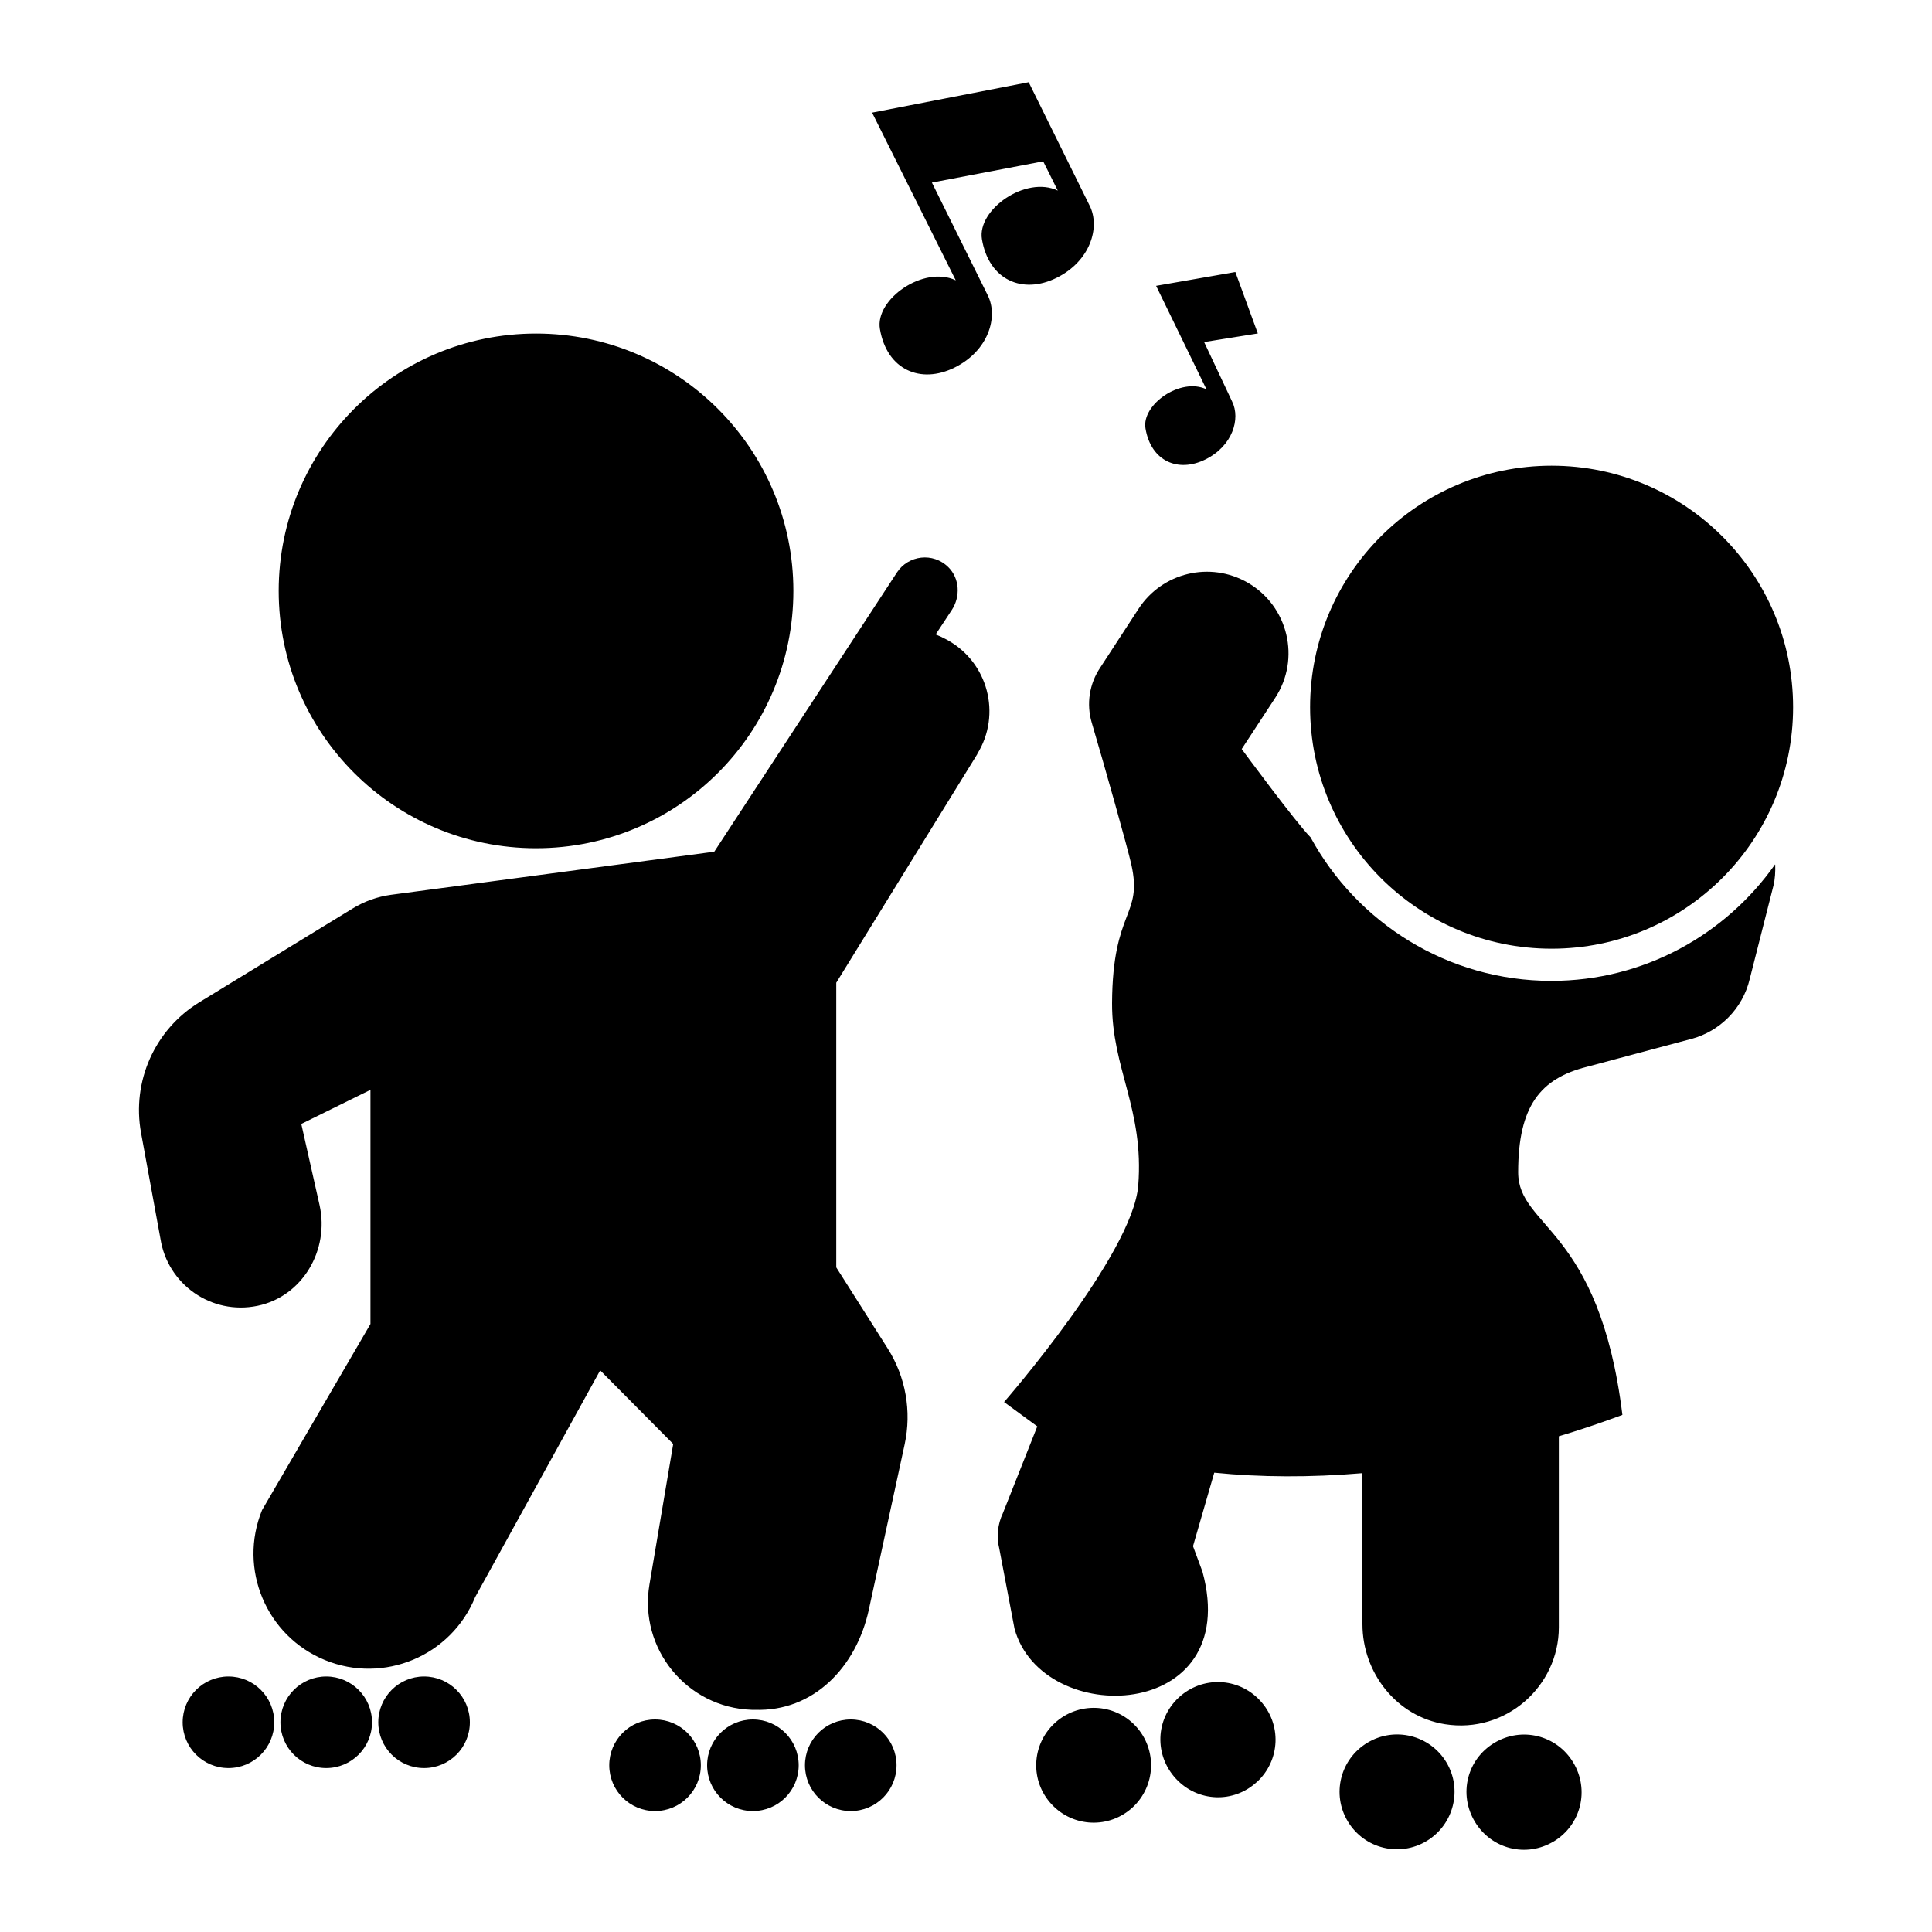
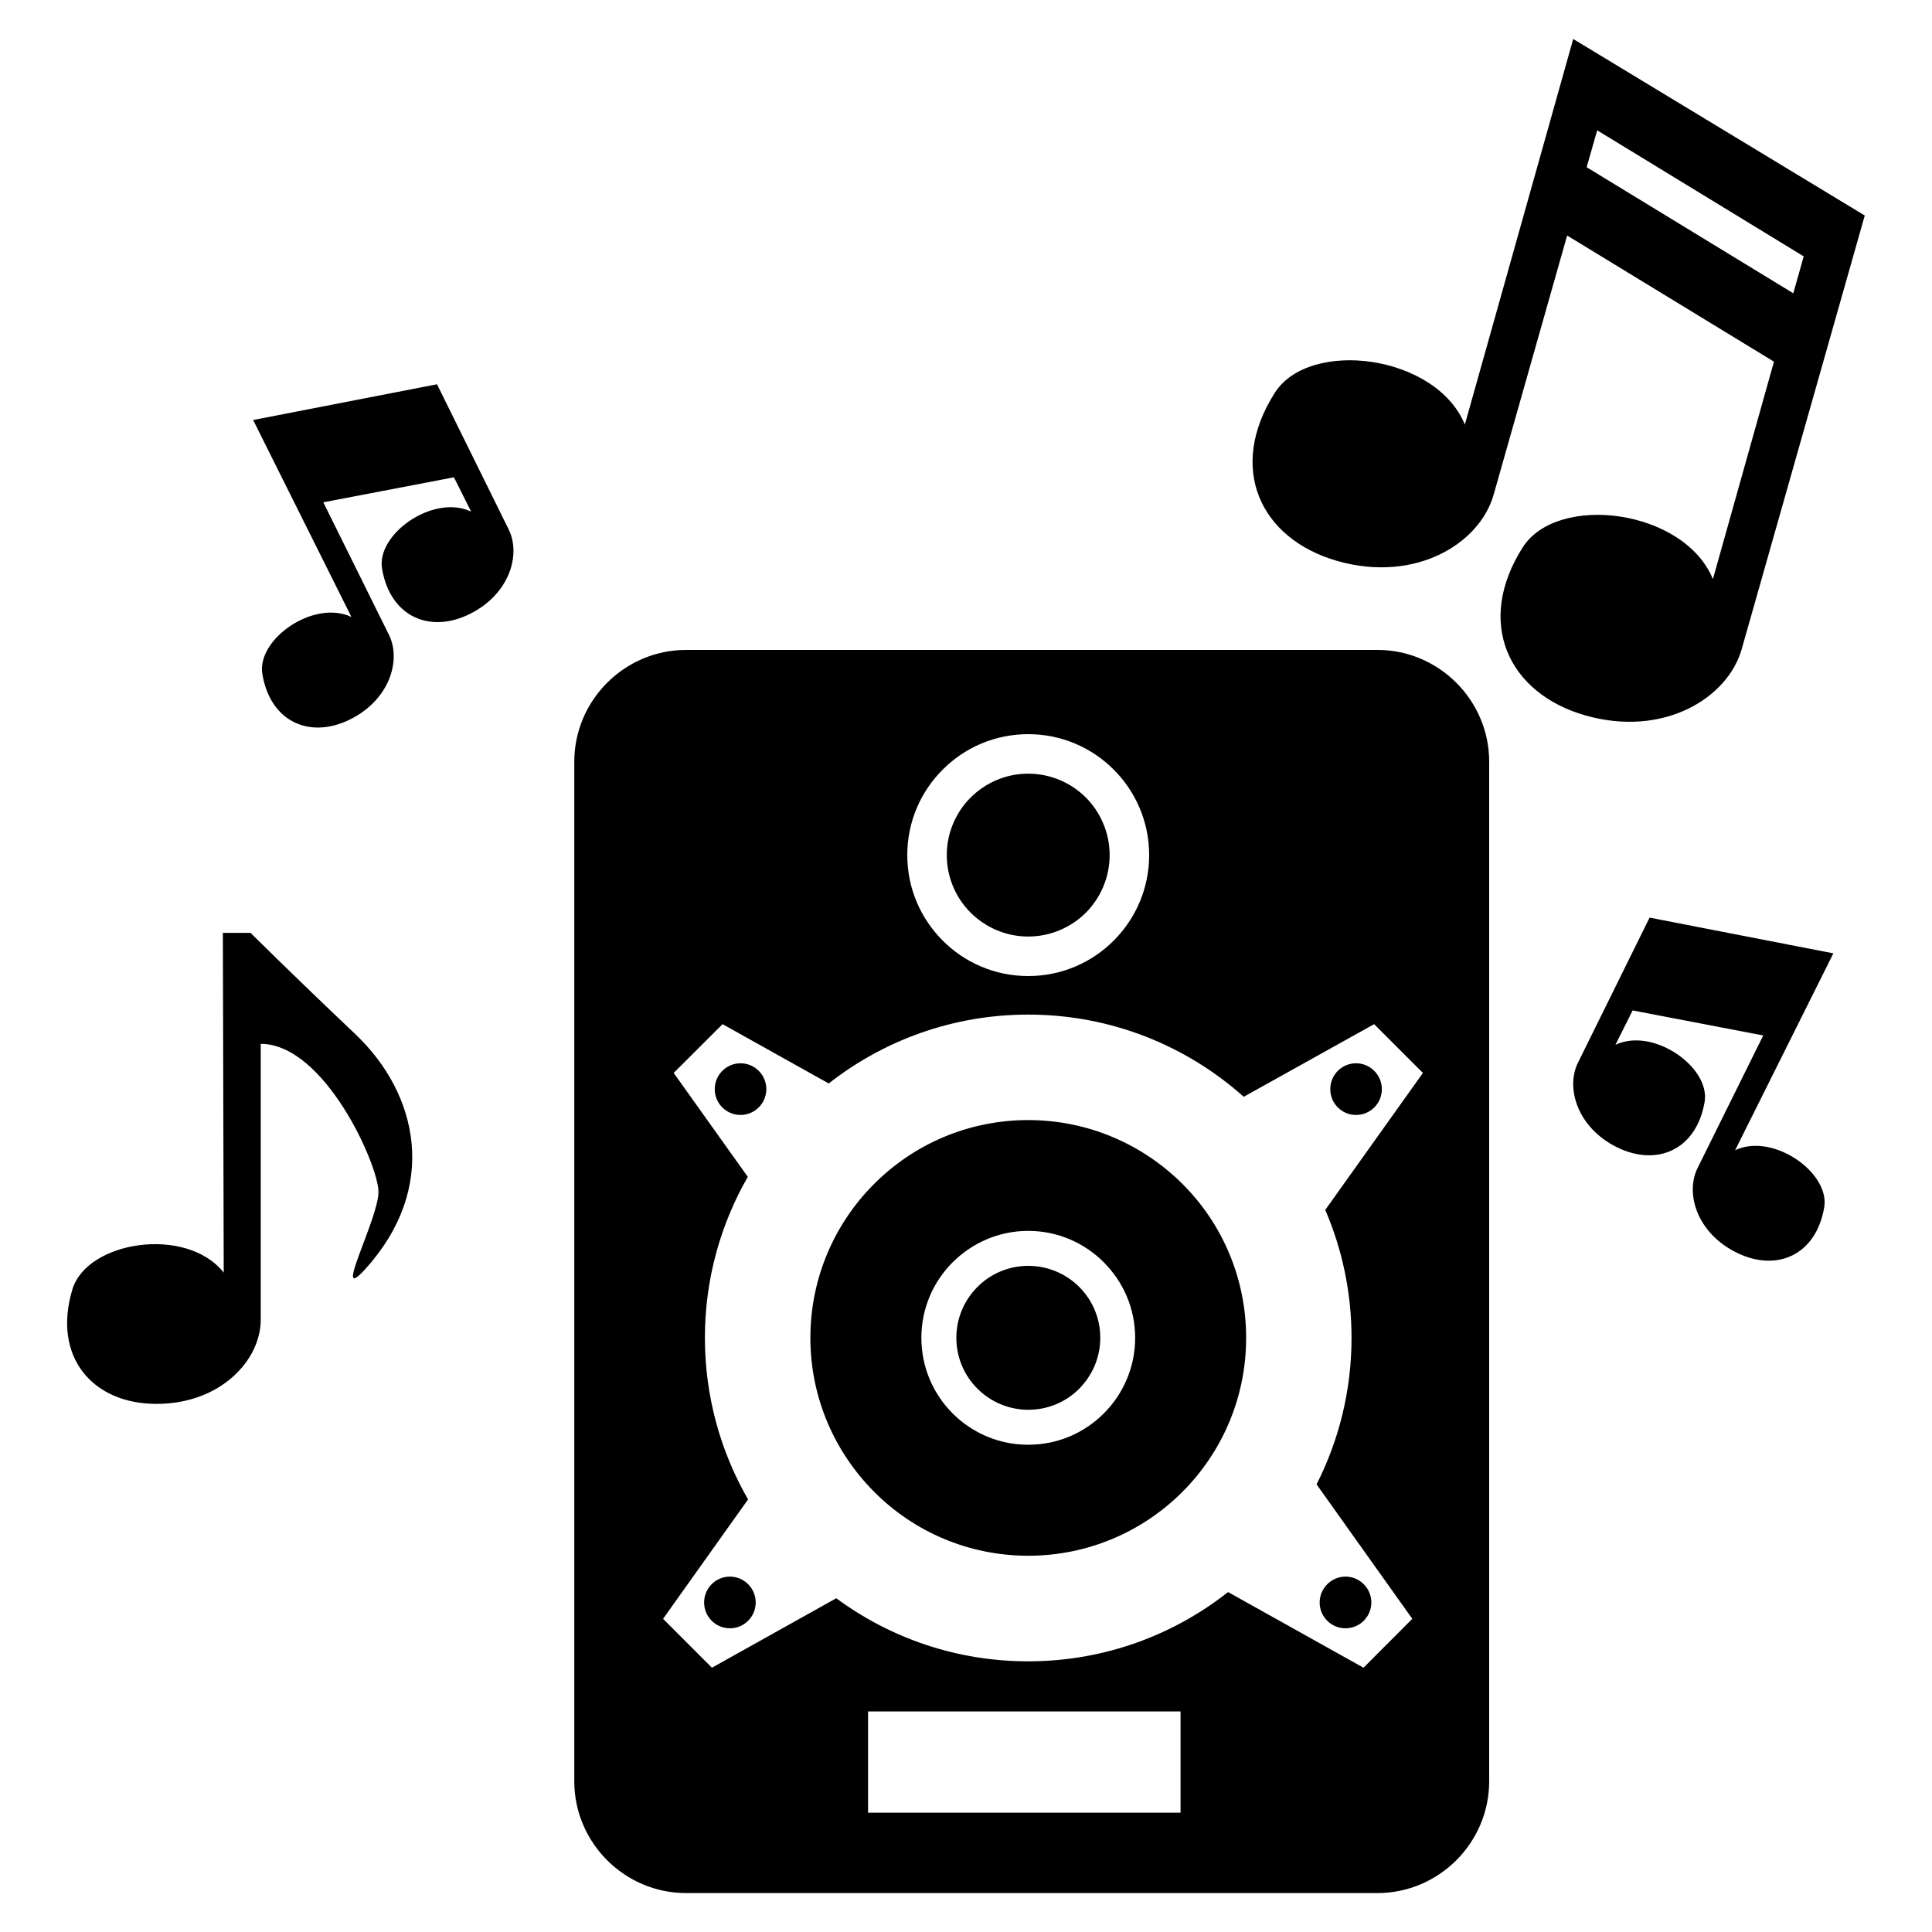
- <svg xmlns="http://www.w3.org/2000/svg" id="Capa_1" data-name="Capa 1" viewBox="0 0 200 200">
-   <path d="M183.77,89.52c.02.72-.01,1.46-.19,2.19l-2.45,9.64c-.74,3.1-3.12,5.4-6,6.19h-.02s-10.85,2.9-10.85,2.9c-4.79,1.21-7.1,4.04-7.1,10.91,0,5.78,8.4,5.66,10.79,25.12,0,0-3.34,1.26-6.58,2.21v19.78c0,6.11-5.5,11.03-11.79,10.03-4.99-.79-8.54-5.31-8.54-10.36v-15.63c-5.43.46-10.6.43-15.34-.05l-2.2,7.61.98,2.64c4.24,15.57-16.62,16.28-19.46,5.89l-1.57-8.26c-.31-1.23-.18-2.54.37-3.69l3.56-8.98-3.44-2.52s13.32-15.28,13.89-22.41c.62-7.91-2.74-12.09-2.71-18.89.05-9.79,3.21-8.93,1.99-14.37-.38-1.69-2.73-10.05-4.09-14.65-.58-1.95-.25-4.05.89-5.73l3.94-6.05c2.45-3.78,7.42-4.97,11.32-2.72h0c4.19,2.43,5.49,7.87,2.84,11.92l-3.47,5.3s5.66,7.68,7.13,9.14c4.81,8.84,14.18,14.86,24.93,14.86,9.56,0,18.02-4.77,23.15-12.05ZM160.62,48.21c-13.81,0-25,11.19-25,25s11.19,25,25,25,25-11.19,25-25-11.19-25-25-25h0ZM106.49,8.51l6.32,12.8c1.1,2.21.07,5.72-3.43,7.45-3.51,1.74-7.01.25-7.73-3.99-.52-3.07,4.54-6.62,7.85-5.04l-1.51-3.03-11.52,2.2,5.79,11.69c1.1,2.22.07,5.72-3.44,7.46-3.51,1.74-7.01.25-7.73-3.99-.53-3.08,4.53-6.62,7.85-5.04l-8.66-17.36,16.21-3.15ZM127.88,28.15l2.33,6.37-5.56.89,2.9,6.16c.88,1.78.06,4.59-2.76,5.99-2.82,1.4-5.64.2-6.21-3.21-.42-2.47,3.64-5.32,6.31-4.05l-5.21-10.71,8.2-1.43ZM117.25,187.1c2.41-2.24,2.56-5.99.32-8.41-2.24-2.41-6-2.53-8.4-.3-2.41,2.24-2.55,5.99-.31,8.39,2.24,2.41,5.98,2.55,8.4.31M130.13,184.46c2.42-2.25,2.57-5.99.31-8.42-2.25-2.43-6-2.56-8.42-.31-2.42,2.25-2.54,5.97-.29,8.4,2.25,2.43,5.97,2.58,8.39.33M147.69,190.58c2.81-1.7,3.73-5.35,2.03-8.16s-5.35-3.71-8.17-2.01c-2.82,1.7-3.72,5.34-2.02,8.15,1.7,2.82,5.34,3.72,8.16,2.02M160.84,190.63c2.83-1.71,3.73-5.34,2.02-8.18-1.71-2.84-5.35-3.73-8.18-2.02-2.83,1.71-3.71,5.32-2,8.16,1.71,2.84,5.32,3.74,8.15,2.04M23.65,173.55c-2.62,0-4.74,2.12-4.74,4.74s2.12,4.74,4.74,4.74,4.74-2.12,4.74-4.74-2.12-4.74-4.74-4.74ZM33.77,173.55c-2.62,0-4.74,2.12-4.74,4.74s2.12,4.74,4.74,4.74,4.74-2.12,4.74-4.74-2.12-4.74-4.74-4.74ZM43.9,173.55c-2.62,0-4.74,2.12-4.74,4.74s2.12,4.74,4.74,4.74,4.74-2.12,4.74-4.74-2.12-4.74-4.74-4.74ZM67.81,178c-2.62,0-4.74,2.12-4.74,4.74s2.12,4.74,4.74,4.74,4.74-2.12,4.74-4.74-2.12-4.74-4.74-4.74ZM77.94,178c-2.62,0-4.74,2.12-4.74,4.74s2.12,4.74,4.74,4.74,4.74-2.12,4.74-4.74-2.12-4.74-4.74-4.74ZM88.07,178c-2.62,0-4.74,2.12-4.74,4.74s2.12,4.74,4.74,4.74,4.74-2.12,4.74-4.74-2.12-4.74-4.74-4.74ZM55.49,87.81c14.72,0,26.64-11.93,26.64-26.64s-11.93-26.64-26.64-26.64-26.64,11.93-26.64,26.64,11.93,26.64,26.64,26.64ZM101.17,78.04c2.53-4.1,1.11-9.48-3.12-11.8l-.19-.1c-.33-.18-.66-.33-1-.46l1.66-2.52c.92-1.39.83-3.28-.35-4.45-1.59-1.57-4.14-1.23-5.31.54l-18.92,28.92-33.46,4.46c-1.4.19-2.75.67-3.96,1.41l-15.91,9.73c-4.6,2.83-6.98,8.19-6.01,13.5l2.01,10.97c.74,4.72,5.28,7.92,10.04,6.94,4.66-.96,7.47-5.78,6.43-10.43l-1.89-8.4,7.16-3.53v24.24l-11.22,19.26c-2.49,6.09.43,13.04,6.51,15.53,6.09,2.5,13.06-.42,15.55-6.52l12.94-23.47,7.56,7.62-2.46,14.55c-1.12,6.63,3.86,12.74,10.58,12.97h.3c6.12.22,10.54-4.44,11.83-10.36l3.71-17.12c.74-3.42.11-7-1.77-9.95l-5.31-8.37v-29.47l14.61-23.68Z" />
+ <svg xmlns="http://www.w3.org/2000/svg" id="Capa_1" version="1.1" viewBox="0 0 200 200">
+   <defs>
+     <style>
+       .st0 {
+         fill-rule: evenodd;
+       }
+     </style>
+   </defs>
+   <path class="st0" d="M71.02,67.28h71.57c6.36,0,11.57,5.21,11.57,11.57v105.55c0,6.36-5.21,11.57-11.57,11.57h-71.57c-6.36,0-11.57-5.21-11.57-11.57v-105.55c0-6.36,5.21-11.57,11.57-11.57h0ZM89.86,177.17v10.48h32.35v-10.48h-32.35ZM77.41,121.83c-2.82,4.91-4.44,10.6-4.44,16.66s1.63,11.81,4.47,16.73l-8.8,12.36,5.06,5.06,12.87-7.19c5.57,4.11,12.43,6.53,19.86,6.53,7.82,0,15-2.68,20.7-7.17l14.02,7.83,5.05-5.06-9.91-13.92c2.31-4.55,3.62-9.7,3.62-15.16,0-4.7-.97-9.18-2.72-13.25l10.11-14.18-5.05-5.05-13.5,7.52c-5.92-5.29-13.74-8.51-22.31-8.51-7.78,0-14.95,2.66-20.65,7.13l-10.99-6.14-5.06,5.05,7.68,10.77h0ZM106.44,127.42c-3.05,0-5.81,1.25-7.82,3.25-2,2-3.24,4.76-3.24,7.82s1.24,5.83,3.24,7.83c2,2,4.76,3.24,7.82,3.24s5.83-1.24,7.82-3.24c2.01-2,3.25-4.77,3.25-7.83s-1.24-5.81-3.25-7.82c-1.99-2-4.76-3.25-7.82-3.25h0ZM111.72,133.22c-1.34-1.34-3.22-2.18-5.27-2.18s-3.92.83-5.26,2.18c-1.36,1.35-2.19,3.22-2.19,5.27s.83,3.92,2.19,5.27c1.34,1.34,3.21,2.18,5.26,2.18s3.93-.83,5.27-2.18c1.34-1.36,2.18-3.21,2.18-5.27s-.83-3.92-2.18-5.27h0ZM122.4,122.55c-4.09-4.07-9.73-6.6-15.96-6.6s-11.87,2.52-15.94,6.6c-4.08,4.07-6.61,9.71-6.61,15.94s2.53,11.86,6.61,15.95c4.07,4.09,9.72,6.61,15.94,6.61s11.87-2.52,15.96-6.61c4.08-4.08,6.6-9.72,6.6-15.95s-2.52-11.87-6.6-15.94h0ZM75.56,168.56c1.48,0,2.67-1.2,2.67-2.67s-1.19-2.68-2.67-2.68-2.67,1.2-2.67,2.68,1.2,2.67,2.67,2.67h0ZM139.29,168.56c1.47,0,2.67-1.2,2.67-2.67s-1.2-2.68-2.67-2.68-2.68,1.2-2.68,2.68,1.2,2.67,2.68,2.67h0ZM140.38,110.07c-1.48,0-2.67,1.2-2.67,2.68s1.19,2.67,2.67,2.67,2.67-1.2,2.67-2.67-1.2-2.68-2.67-2.68h0ZM76.66,110.07c-1.47,0-2.67,1.2-2.67,2.68s1.2,2.67,2.67,2.67,2.67-1.2,2.67-2.67-1.19-2.68-2.67-2.68h0ZM106.44,76c-3.46,0-6.59,1.4-8.85,3.67-2.27,2.26-3.67,5.39-3.67,8.85s1.4,6.58,3.67,8.85c2.26,2.27,5.39,3.67,8.85,3.67s6.59-1.4,8.85-3.67c2.27-2.27,3.67-5.4,3.67-8.85s-1.4-6.59-3.67-8.85c-2.26-2.27-5.39-3.67-8.85-3.67h0ZM112.41,82.56c-1.53-1.52-3.64-2.47-5.97-2.47s-4.43.95-5.96,2.47c-1.52,1.52-2.47,3.64-2.47,5.96s.95,4.44,2.47,5.96c1.53,1.52,3.64,2.47,5.96,2.47s4.44-.95,5.97-2.47c1.51-1.52,2.46-3.64,2.46-5.96s-.95-4.44-2.46-5.96ZM23.17,131.75c-3.84-4.88-14.17-3.31-15.68,1.74-2.09,6.96,2.08,11.84,8.71,11.84s10.79-4.52,10.79-8.71v-28.56c6.61,0,12.19,12.54,12.19,15.33s-4.87,11.84-1.39,8.01c7.63-8.39,5.58-18.11-1.04-24.38-6.62-6.27-10.81-10.45-10.81-10.45h-2.87l.09,35.18ZM162.86,4.03l-11.22,39.92c-2.98-7.26-16.08-8.92-19.67-3.29-4.95,7.76-1.55,15.13,6.5,17.42,8.06,2.28,14.71-1.79,16.15-6.87l7.61-26.83,21.41,13.06-6.32,22.51c-2.98-7.26-16.09-8.91-19.68-3.3-4.95,7.76-1.54,15.14,6.51,17.42,8.05,2.28,14.7-1.78,16.15-6.87l12.74-44.89-30.19-18.28ZM164.25,17.31l1.09-3.82,21.38,13.05-1.08,3.82-21.39-13.05ZM26.21,43.49l10.17,20.38c-3.9-1.85-9.84,2.31-9.22,5.92.84,4.98,4.95,6.73,9.07,4.69,4.12-2.04,5.32-6.15,4.04-8.75l-6.8-13.73,13.52-2.59,1.78,3.55c-3.89-1.85-9.83,2.31-9.22,5.92.85,4.98,4.96,6.73,9.08,4.68,4.12-2.04,5.32-6.15,4.03-8.75l-7.42-15.03-19.04,3.7ZM170.77,94.98l-7.42,15.03c-1.29,2.6-.08,6.71,4.03,8.75,4.12,2.04,8.23.29,9.08-4.68.62-3.61-5.33-7.78-9.23-5.92l1.78-3.56,13.52,2.59-6.8,13.73c-1.29,2.6-.09,6.71,4.04,8.75,4.12,2.04,8.22.3,9.07-4.68.62-3.61-5.32-7.77-9.22-5.92l10.17-20.38-19.03-3.7Z" />
</svg>
